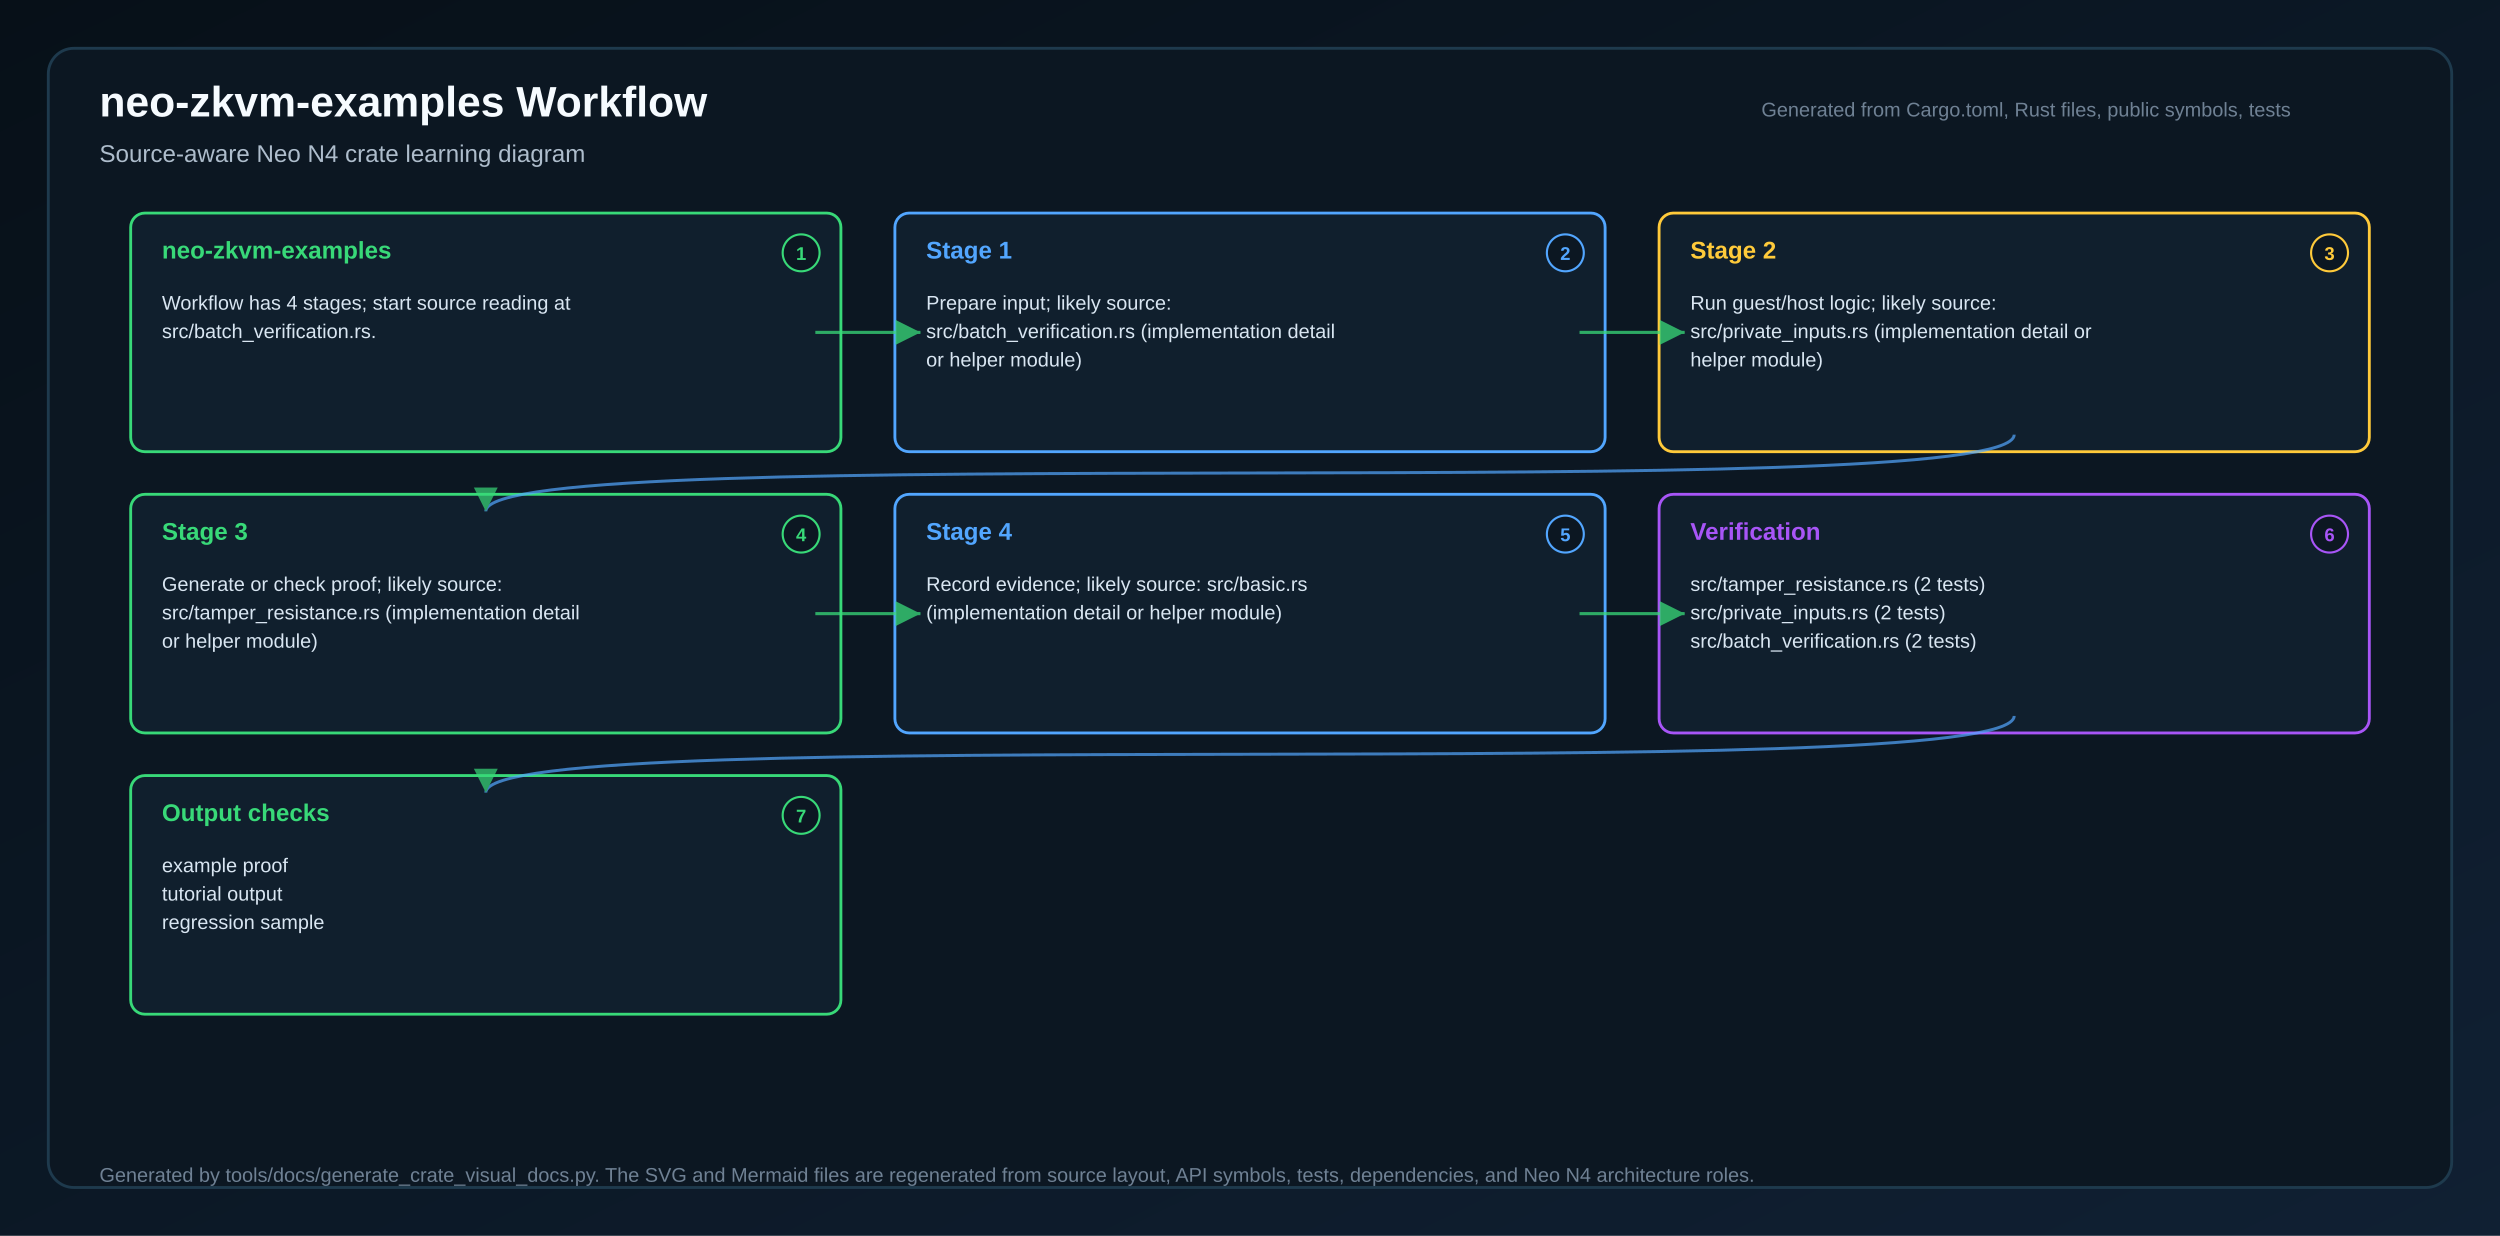
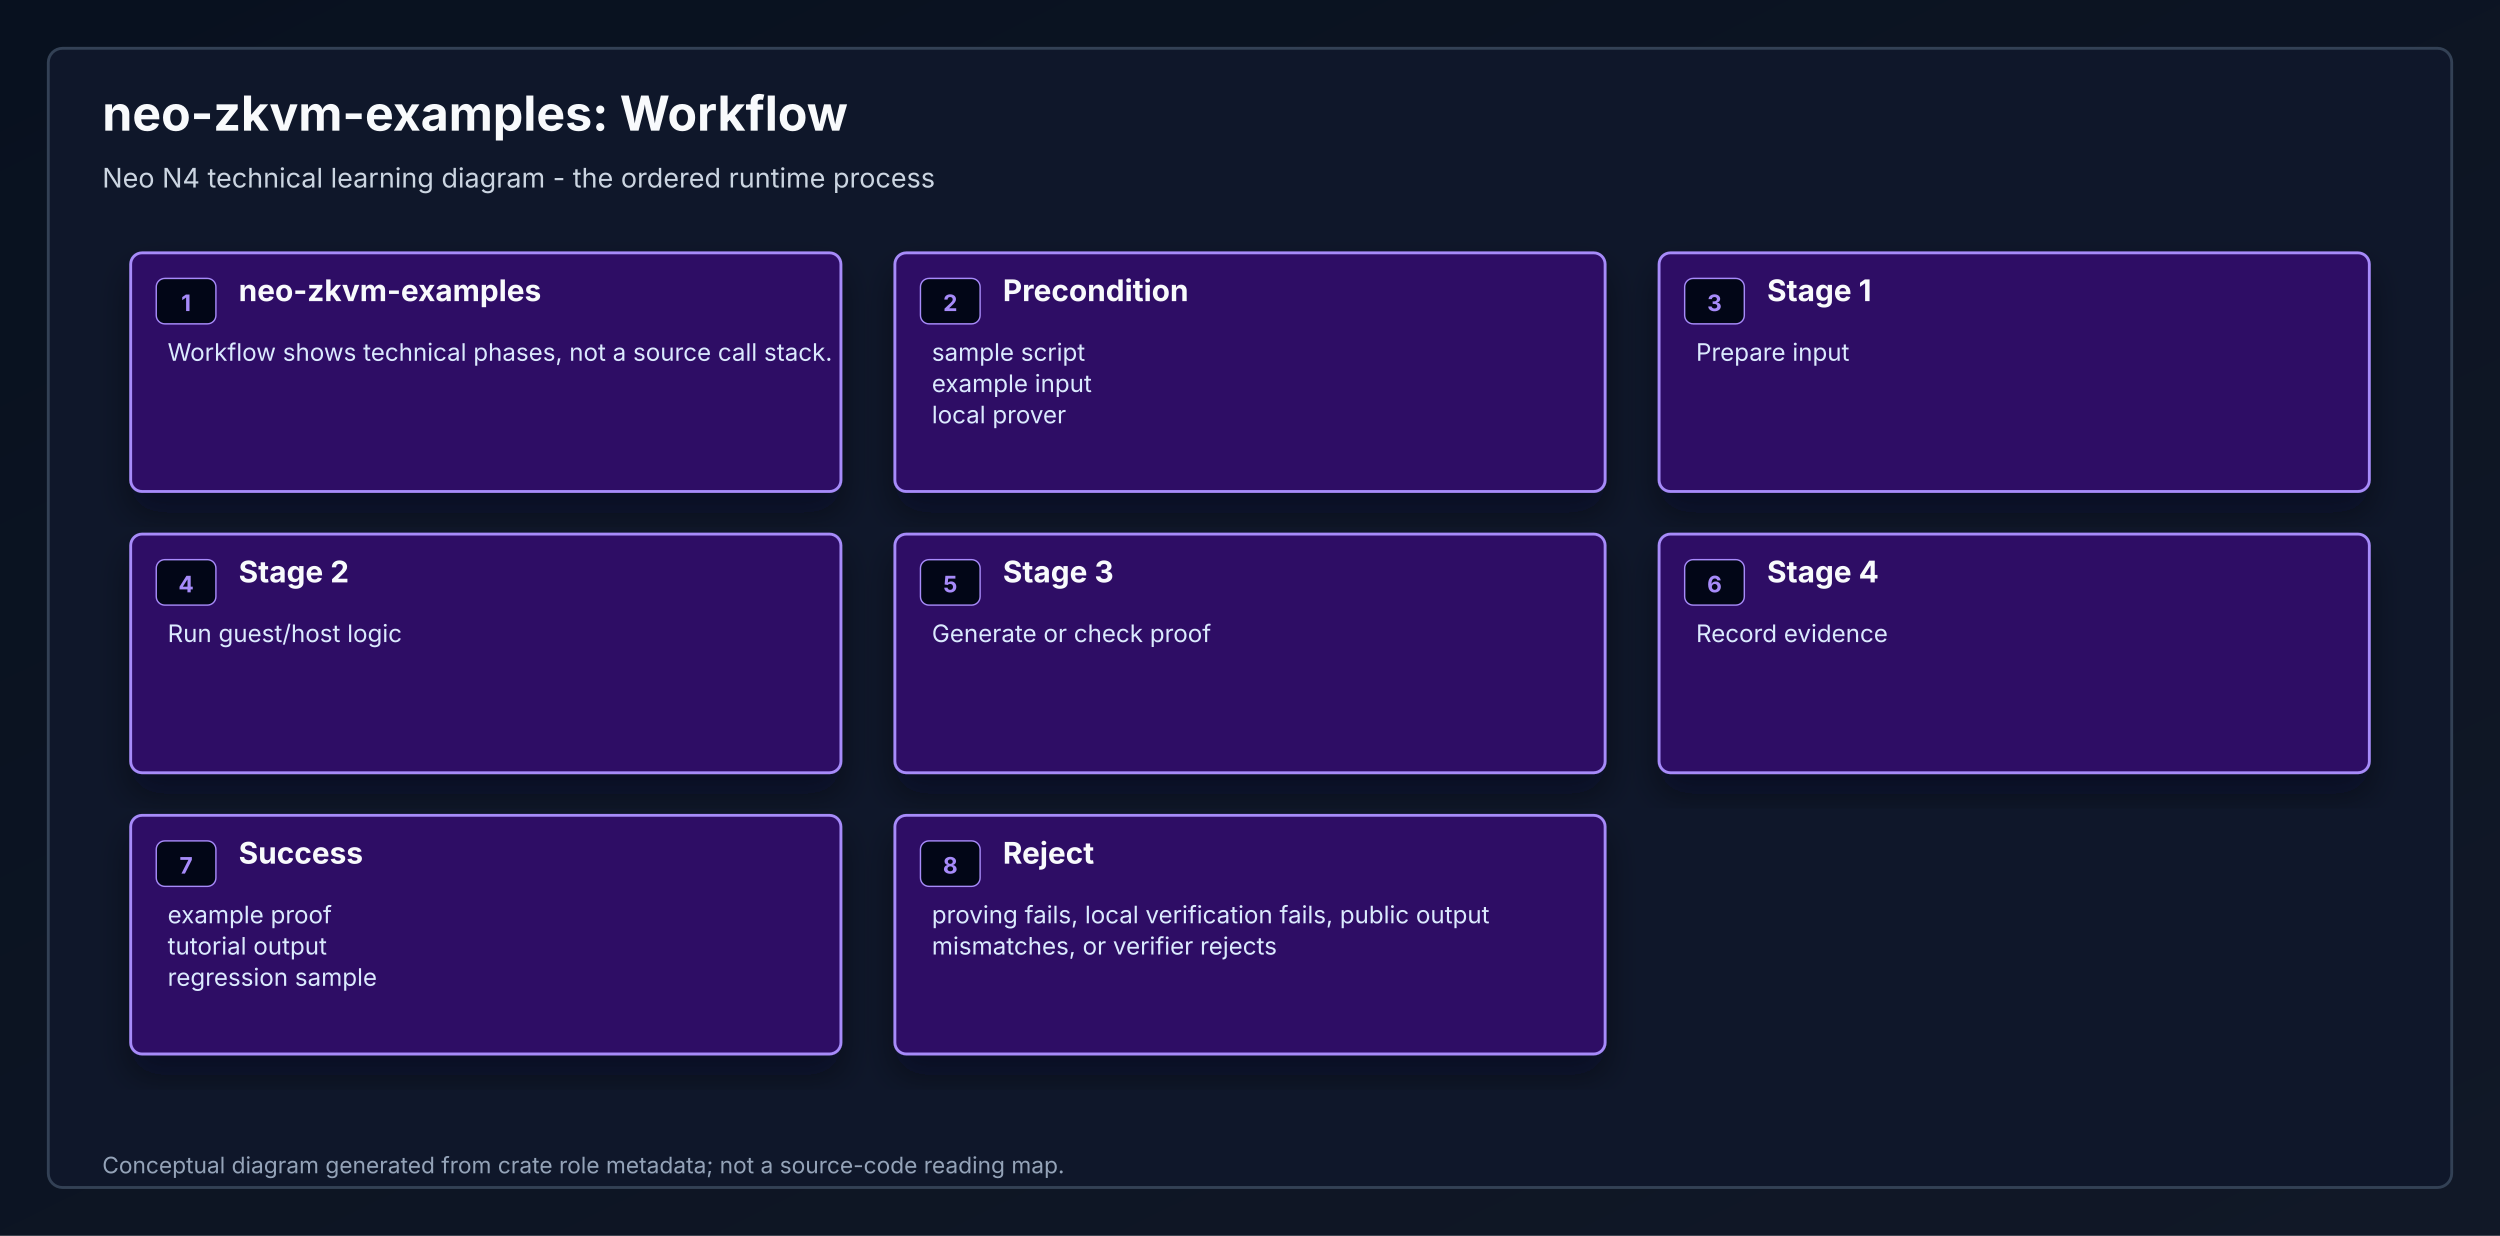
<svg xmlns="http://www.w3.org/2000/svg" width="1760" height="870" viewBox="0 0 1760 870" role="img" aria-label="neo-zkvm-examples Workflow">
  <defs>
-     <linearGradient id="bg" x1="0" x2="1" y1="0" y2="1">
-       <stop offset="0" stop-color="#071018" />
-       <stop offset="1" stop-color="#102033" />
+     <linearGradient id="bg" x1="0" y1="0" x2="1" y2="1">
+       <stop offset="0%" stop-color="#08111f" />
+       <stop offset="100%" stop-color="#111827" />
    </linearGradient>
-     <marker id="arrow" markerWidth="12" markerHeight="12" refX="10" refY="6" orient="auto">
-       <path d="M2,2 L10,6 L2,10 Z" fill="#38d978" />
-     </marker>
+     <filter id="shadow" x="-15%" y="-15%" width="130%" height="130%">
+       <feDropShadow dx="0" dy="14" stdDeviation="12" flood-color="#020617" flood-opacity="0.42" />
+     </filter>
  </defs>
-   <rect x="0" y="0" width="1760" height="870" fill="url(#bg)" />
-   <rect x="34" y="34" width="1692" height="802" rx="18" fill="#0c1722" stroke="#1e3a4d" stroke-width="2" />
-   <text x="70" y="82" fill="#f6fbff" font-size="30" font-family="Segoe UI, Arial, sans-serif" font-weight="700">neo-zkvm-examples Workflow</text>
-   <text x="70" y="114" fill="#aebdcc" font-size="17" font-family="Segoe UI, Arial, sans-serif">Source-aware Neo N4 crate learning diagram</text>
-   <text x="1240" y="82" fill="#6f8194" font-size="14" font-family="Segoe UI, Arial, sans-serif">Generated from Cargo.toml, Rust files, public symbols, tests</text>
-   <rect x="92" y="150" width="500" height="168" rx="10" fill="#101f2d" stroke="#38d978" stroke-width="2" />
-   <circle cx="564" cy="178" r="13" fill="#0c1722" stroke="#38d978" stroke-width="1.5" />
-   <text x="564" y="183" text-anchor="middle" fill="#38d978" font-size="13" font-family="Segoe UI, Arial, sans-serif" font-weight="700">1</text>
-   <text x="114" y="182" fill="#38d978" font-size="17" font-family="Segoe UI, Arial, sans-serif" font-weight="700">neo-zkvm-examples</text>
-   <text x="114" y="218" fill="#d9e6f2" font-size="14" font-family="Segoe UI, Arial, sans-serif">Workflow has 4 stages; start source reading at</text>
-   <text x="114" y="238" fill="#d9e6f2" font-size="14" font-family="Segoe UI, Arial, sans-serif">src/batch_verification.rs.</text>
-   <rect x="630" y="150" width="500" height="168" rx="10" fill="#101f2d" stroke="#52a6ff" stroke-width="2" />
-   <circle cx="1102" cy="178" r="13" fill="#0c1722" stroke="#52a6ff" stroke-width="1.5" />
-   <text x="1102" y="183" text-anchor="middle" fill="#52a6ff" font-size="13" font-family="Segoe UI, Arial, sans-serif" font-weight="700">2</text>
-   <text x="652" y="182" fill="#52a6ff" font-size="17" font-family="Segoe UI, Arial, sans-serif" font-weight="700">Stage 1</text>
-   <text x="652" y="218" fill="#d9e6f2" font-size="14" font-family="Segoe UI, Arial, sans-serif">Prepare input; likely source:</text>
-   <text x="652" y="238" fill="#d9e6f2" font-size="14" font-family="Segoe UI, Arial, sans-serif">src/batch_verification.rs (implementation detail</text>
-   <text x="652" y="258" fill="#d9e6f2" font-size="14" font-family="Segoe UI, Arial, sans-serif">or helper module)</text>
-   <rect x="1168" y="150" width="500" height="168" rx="10" fill="#101f2d" stroke="#ffca3a" stroke-width="2" />
-   <circle cx="1640" cy="178" r="13" fill="#0c1722" stroke="#ffca3a" stroke-width="1.5" />
-   <text x="1640" y="183" text-anchor="middle" fill="#ffca3a" font-size="13" font-family="Segoe UI, Arial, sans-serif" font-weight="700">3</text>
-   <text x="1190" y="182" fill="#ffca3a" font-size="17" font-family="Segoe UI, Arial, sans-serif" font-weight="700">Stage 2</text>
-   <text x="1190" y="218" fill="#d9e6f2" font-size="14" font-family="Segoe UI, Arial, sans-serif">Run guest/host logic; likely source:</text>
-   <text x="1190" y="238" fill="#d9e6f2" font-size="14" font-family="Segoe UI, Arial, sans-serif">src/private_inputs.rs (implementation detail or</text>
-   <text x="1190" y="258" fill="#d9e6f2" font-size="14" font-family="Segoe UI, Arial, sans-serif">helper module)</text>
-   <rect x="92" y="348" width="500" height="168" rx="10" fill="#101f2d" stroke="#38d978" stroke-width="2" />
-   <circle cx="564" cy="376" r="13" fill="#0c1722" stroke="#38d978" stroke-width="1.5" />
-   <text x="564" y="381" text-anchor="middle" fill="#38d978" font-size="13" font-family="Segoe UI, Arial, sans-serif" font-weight="700">4</text>
-   <text x="114" y="380" fill="#38d978" font-size="17" font-family="Segoe UI, Arial, sans-serif" font-weight="700">Stage 3</text>
-   <text x="114" y="416" fill="#d9e6f2" font-size="14" font-family="Segoe UI, Arial, sans-serif">Generate or check proof; likely source:</text>
-   <text x="114" y="436" fill="#d9e6f2" font-size="14" font-family="Segoe UI, Arial, sans-serif">src/tamper_resistance.rs (implementation detail</text>
-   <text x="114" y="456" fill="#d9e6f2" font-size="14" font-family="Segoe UI, Arial, sans-serif">or helper module)</text>
-   <rect x="630" y="348" width="500" height="168" rx="10" fill="#101f2d" stroke="#52a6ff" stroke-width="2" />
-   <circle cx="1102" cy="376" r="13" fill="#0c1722" stroke="#52a6ff" stroke-width="1.5" />
-   <text x="1102" y="381" text-anchor="middle" fill="#52a6ff" font-size="13" font-family="Segoe UI, Arial, sans-serif" font-weight="700">5</text>
-   <text x="652" y="380" fill="#52a6ff" font-size="17" font-family="Segoe UI, Arial, sans-serif" font-weight="700">Stage 4</text>
-   <text x="652" y="416" fill="#d9e6f2" font-size="14" font-family="Segoe UI, Arial, sans-serif">Record evidence; likely source: src/basic.rs</text>
-   <text x="652" y="436" fill="#d9e6f2" font-size="14" font-family="Segoe UI, Arial, sans-serif">(implementation detail or helper module)</text>
-   <rect x="1168" y="348" width="500" height="168" rx="10" fill="#101f2d" stroke="#a855f7" stroke-width="2" />
-   <circle cx="1640" cy="376" r="13" fill="#0c1722" stroke="#a855f7" stroke-width="1.5" />
-   <text x="1640" y="381" text-anchor="middle" fill="#a855f7" font-size="13" font-family="Segoe UI, Arial, sans-serif" font-weight="700">6</text>
-   <text x="1190" y="380" fill="#a855f7" font-size="17" font-family="Segoe UI, Arial, sans-serif" font-weight="700">Verification</text>
-   <text x="1190" y="416" fill="#d9e6f2" font-size="14" font-family="Segoe UI, Arial, sans-serif">src/tamper_resistance.rs (2 tests)</text>
-   <text x="1190" y="436" fill="#d9e6f2" font-size="14" font-family="Segoe UI, Arial, sans-serif">src/private_inputs.rs (2 tests)</text>
-   <text x="1190" y="456" fill="#d9e6f2" font-size="14" font-family="Segoe UI, Arial, sans-serif">src/batch_verification.rs (2 tests)</text>
-   <rect x="92" y="546" width="500" height="168" rx="10" fill="#101f2d" stroke="#38d978" stroke-width="2" />
-   <circle cx="564" cy="574" r="13" fill="#0c1722" stroke="#38d978" stroke-width="1.5" />
-   <text x="564" y="579" text-anchor="middle" fill="#38d978" font-size="13" font-family="Segoe UI, Arial, sans-serif" font-weight="700">7</text>
-   <text x="114" y="578" fill="#38d978" font-size="17" font-family="Segoe UI, Arial, sans-serif" font-weight="700">Output checks</text>
-   <text x="114" y="614" fill="#d9e6f2" font-size="14" font-family="Segoe UI, Arial, sans-serif">example proof</text>
-   <text x="114" y="634" fill="#d9e6f2" font-size="14" font-family="Segoe UI, Arial, sans-serif">tutorial output</text>
-   <text x="114" y="654" fill="#d9e6f2" font-size="14" font-family="Segoe UI, Arial, sans-serif">regression sample</text>
-   <line x1="574" y1="234" x2="648" y2="234" stroke="#38d978" stroke-width="2.2" marker-end="url(#arrow)" opacity="0.75" />
-   <line x1="1112" y1="234" x2="1186" y2="234" stroke="#38d978" stroke-width="2.2" marker-end="url(#arrow)" opacity="0.75" />
-   <line x1="574" y1="432" x2="648" y2="432" stroke="#38d978" stroke-width="2.2" marker-end="url(#arrow)" opacity="0.75" />
-   <line x1="1112" y1="432" x2="1186" y2="432" stroke="#38d978" stroke-width="2.2" marker-end="url(#arrow)" opacity="0.75" />
-   <path d="M1418 306 C1418 358, 342 308, 342 360" stroke="#52a6ff" stroke-width="2.1" fill="none" marker-end="url(#arrow)" opacity="0.7" />
-   <path d="M1418 504 C1418 556, 342 506, 342 558" stroke="#52a6ff" stroke-width="2.1" fill="none" marker-end="url(#arrow)" opacity="0.7" />
-   <text x="70" y="832" fill="#6f8194" font-size="14" font-family="Segoe UI, Arial, sans-serif">Generated by tools/docs/generate_crate_visual_docs.py. The SVG and Mermaid files are regenerated from source layout, API symbols, tests, dependencies, and Neo N4 architecture roles.</text>
+   <rect width="1760" height="100%" fill="url(#bg)" />
+   <rect x="34" y="34" width="1692" height="802" rx="10" fill="#0f172a" stroke="#334155" stroke-width="2" />
+   <text x="72" y="92" fill="#f8fafc" font-family="Inter,Segoe UI,Arial,sans-serif" font-size="34" font-weight="700">neo-zkvm-examples: Workflow</text>
+   <text x="72" y="132" fill="#cbd5e1" font-family="Inter,Segoe UI,Arial,sans-serif" font-size="19">Neo N4 technical learning diagram - the ordered runtime process</text>
+   <rect x="92" y="178" width="500" height="168" rx="8" fill="#2e1065" stroke="#a78bfa" stroke-width="2" filter="url(#shadow)" />
+   <rect x="110" y="196" width="42" height="32" rx="6" fill="#020617" stroke="#a78bfa" stroke-width="1" />
+   <text x="131" y="219" text-anchor="middle" fill="#a78bfa" font-family="Inter,Segoe UI,Arial,sans-serif" font-size="16" font-weight="700">1</text>
+   <text x="168" y="212" fill="#f8fafc" font-family="Inter,Segoe UI,Arial,sans-serif" font-size="21" font-weight="700">neo-zkvm-examples</text>
+   <text x="118" y="254" fill="#dbeafe" font-family="Inter,Segoe UI,Arial,sans-serif" font-size="17">Workflow shows technical phases, not a source call stack.</text>
+   <rect x="630" y="178" width="500" height="168" rx="8" fill="#2e1065" stroke="#a78bfa" stroke-width="2" filter="url(#shadow)" />
+   <rect x="648" y="196" width="42" height="32" rx="6" fill="#020617" stroke="#a78bfa" stroke-width="1" />
+   <text x="669" y="219" text-anchor="middle" fill="#a78bfa" font-family="Inter,Segoe UI,Arial,sans-serif" font-size="16" font-weight="700">2</text>
+   <text x="706" y="212" fill="#f8fafc" font-family="Inter,Segoe UI,Arial,sans-serif" font-size="21" font-weight="700">Precondition</text>
+   <text x="656" y="254" fill="#dbeafe" font-family="Inter,Segoe UI,Arial,sans-serif" font-size="17">sample script</text>
+   <text x="656" y="276" fill="#dbeafe" font-family="Inter,Segoe UI,Arial,sans-serif" font-size="17">example input</text>
+   <text x="656" y="298" fill="#dbeafe" font-family="Inter,Segoe UI,Arial,sans-serif" font-size="17">local prover</text>
+   <rect x="1168" y="178" width="500" height="168" rx="8" fill="#2e1065" stroke="#a78bfa" stroke-width="2" filter="url(#shadow)" />
+   <rect x="1186" y="196" width="42" height="32" rx="6" fill="#020617" stroke="#a78bfa" stroke-width="1" />
+   <text x="1207" y="219" text-anchor="middle" fill="#a78bfa" font-family="Inter,Segoe UI,Arial,sans-serif" font-size="16" font-weight="700">3</text>
+   <text x="1244" y="212" fill="#f8fafc" font-family="Inter,Segoe UI,Arial,sans-serif" font-size="21" font-weight="700">Stage 1</text>
+   <text x="1194" y="254" fill="#dbeafe" font-family="Inter,Segoe UI,Arial,sans-serif" font-size="17">Prepare input</text>
+   <rect x="92" y="376" width="500" height="168" rx="8" fill="#2e1065" stroke="#a78bfa" stroke-width="2" filter="url(#shadow)" />
+   <rect x="110" y="394" width="42" height="32" rx="6" fill="#020617" stroke="#a78bfa" stroke-width="1" />
+   <text x="131" y="417" text-anchor="middle" fill="#a78bfa" font-family="Inter,Segoe UI,Arial,sans-serif" font-size="16" font-weight="700">4</text>
+   <text x="168" y="410" fill="#f8fafc" font-family="Inter,Segoe UI,Arial,sans-serif" font-size="21" font-weight="700">Stage 2</text>
+   <text x="118" y="452" fill="#dbeafe" font-family="Inter,Segoe UI,Arial,sans-serif" font-size="17">Run guest/host logic</text>
+   <rect x="630" y="376" width="500" height="168" rx="8" fill="#2e1065" stroke="#a78bfa" stroke-width="2" filter="url(#shadow)" />
+   <rect x="648" y="394" width="42" height="32" rx="6" fill="#020617" stroke="#a78bfa" stroke-width="1" />
+   <text x="669" y="417" text-anchor="middle" fill="#a78bfa" font-family="Inter,Segoe UI,Arial,sans-serif" font-size="16" font-weight="700">5</text>
+   <text x="706" y="410" fill="#f8fafc" font-family="Inter,Segoe UI,Arial,sans-serif" font-size="21" font-weight="700">Stage 3</text>
+   <text x="656" y="452" fill="#dbeafe" font-family="Inter,Segoe UI,Arial,sans-serif" font-size="17">Generate or check proof</text>
+   <rect x="1168" y="376" width="500" height="168" rx="8" fill="#2e1065" stroke="#a78bfa" stroke-width="2" filter="url(#shadow)" />
+   <rect x="1186" y="394" width="42" height="32" rx="6" fill="#020617" stroke="#a78bfa" stroke-width="1" />
+   <text x="1207" y="417" text-anchor="middle" fill="#a78bfa" font-family="Inter,Segoe UI,Arial,sans-serif" font-size="16" font-weight="700">6</text>
+   <text x="1244" y="410" fill="#f8fafc" font-family="Inter,Segoe UI,Arial,sans-serif" font-size="21" font-weight="700">Stage 4</text>
+   <text x="1194" y="452" fill="#dbeafe" font-family="Inter,Segoe UI,Arial,sans-serif" font-size="17">Record evidence</text>
+   <rect x="92" y="574" width="500" height="168" rx="8" fill="#2e1065" stroke="#a78bfa" stroke-width="2" filter="url(#shadow)" />
+   <rect x="110" y="592" width="42" height="32" rx="6" fill="#020617" stroke="#a78bfa" stroke-width="1" />
+   <text x="131" y="615" text-anchor="middle" fill="#a78bfa" font-family="Inter,Segoe UI,Arial,sans-serif" font-size="16" font-weight="700">7</text>
+   <text x="168" y="608" fill="#f8fafc" font-family="Inter,Segoe UI,Arial,sans-serif" font-size="21" font-weight="700">Success</text>
+   <text x="118" y="650" fill="#dbeafe" font-family="Inter,Segoe UI,Arial,sans-serif" font-size="17">example proof</text>
+   <text x="118" y="672" fill="#dbeafe" font-family="Inter,Segoe UI,Arial,sans-serif" font-size="17">tutorial output</text>
+   <text x="118" y="694" fill="#dbeafe" font-family="Inter,Segoe UI,Arial,sans-serif" font-size="17">regression sample</text>
+   <rect x="630" y="574" width="500" height="168" rx="8" fill="#2e1065" stroke="#a78bfa" stroke-width="2" filter="url(#shadow)" />
+   <rect x="648" y="592" width="42" height="32" rx="6" fill="#020617" stroke="#a78bfa" stroke-width="1" />
+   <text x="669" y="615" text-anchor="middle" fill="#a78bfa" font-family="Inter,Segoe UI,Arial,sans-serif" font-size="16" font-weight="700">8</text>
+   <text x="706" y="608" fill="#f8fafc" font-family="Inter,Segoe UI,Arial,sans-serif" font-size="21" font-weight="700">Reject</text>
+   <text x="656" y="650" fill="#dbeafe" font-family="Inter,Segoe UI,Arial,sans-serif" font-size="17">proving fails, local verification fails, public output</text>
+   <text x="656" y="672" fill="#dbeafe" font-family="Inter,Segoe UI,Arial,sans-serif" font-size="17">mismatches, or verifier rejects</text>
+   <text x="72" y="826" fill="#94a3b8" font-family="Inter,Segoe UI,Arial,sans-serif" font-size="16">Conceptual diagram generated from crate role metadata; not a source-code reading map.</text>
</svg>
